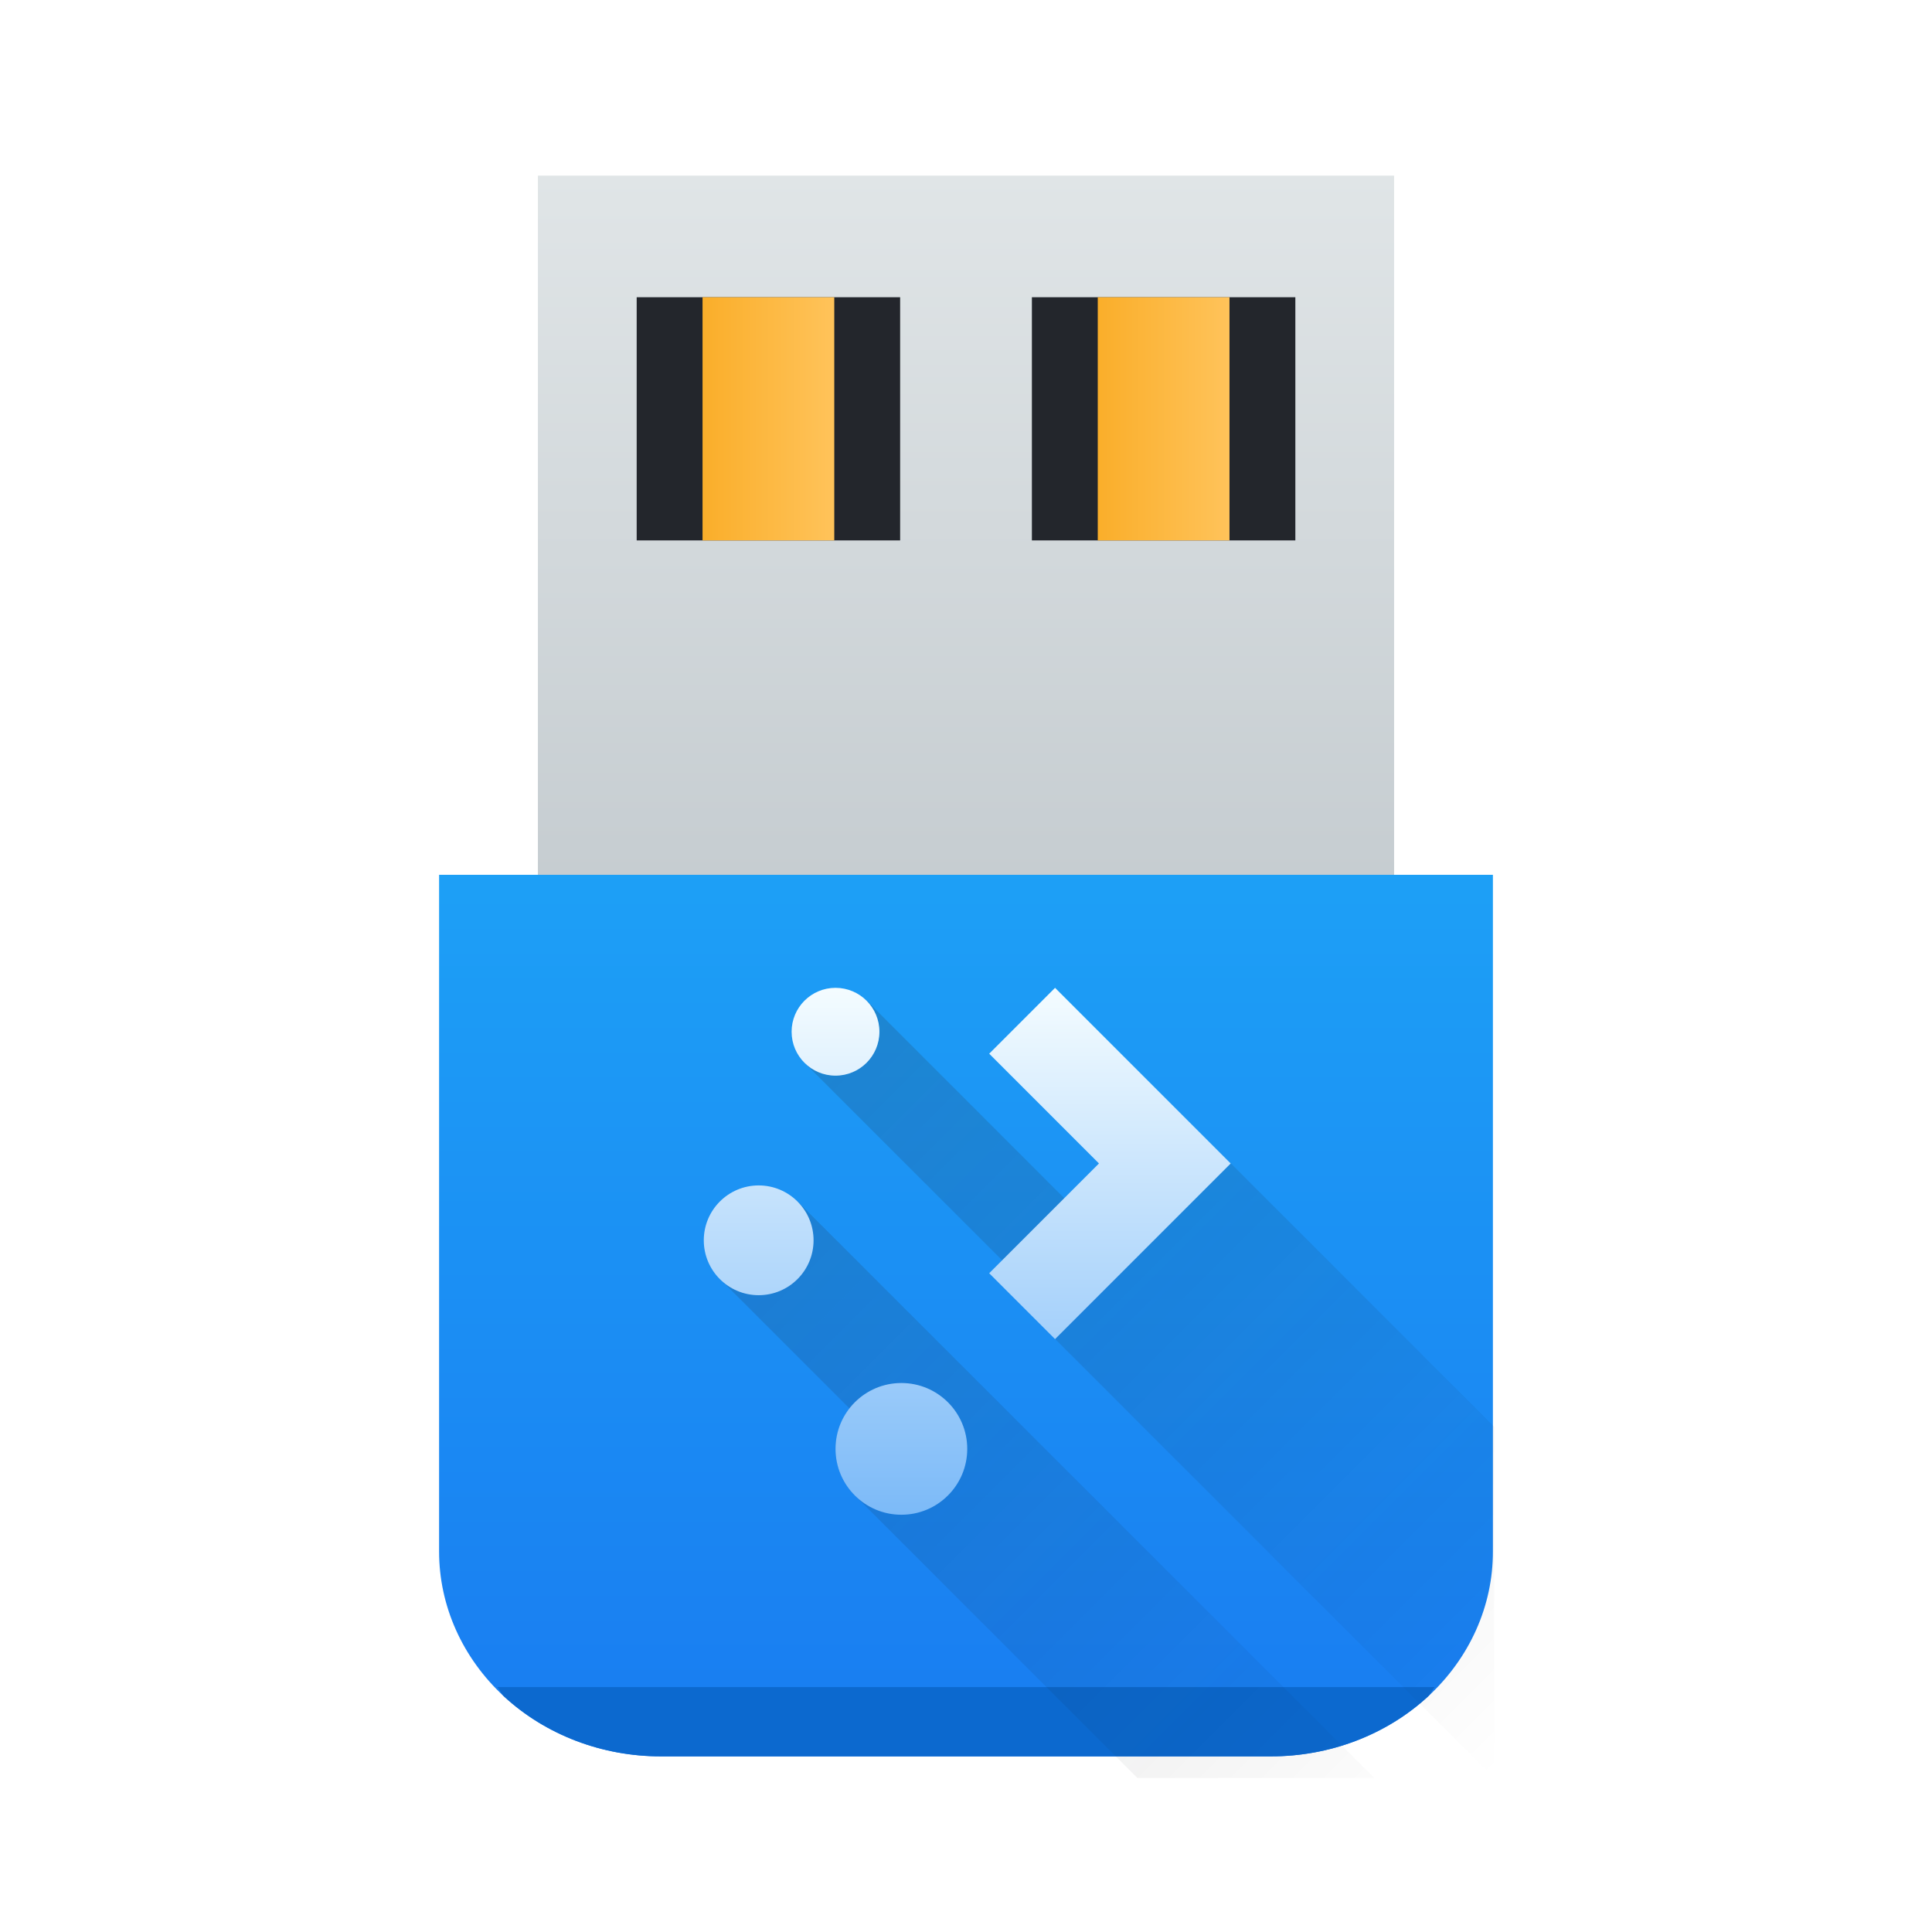
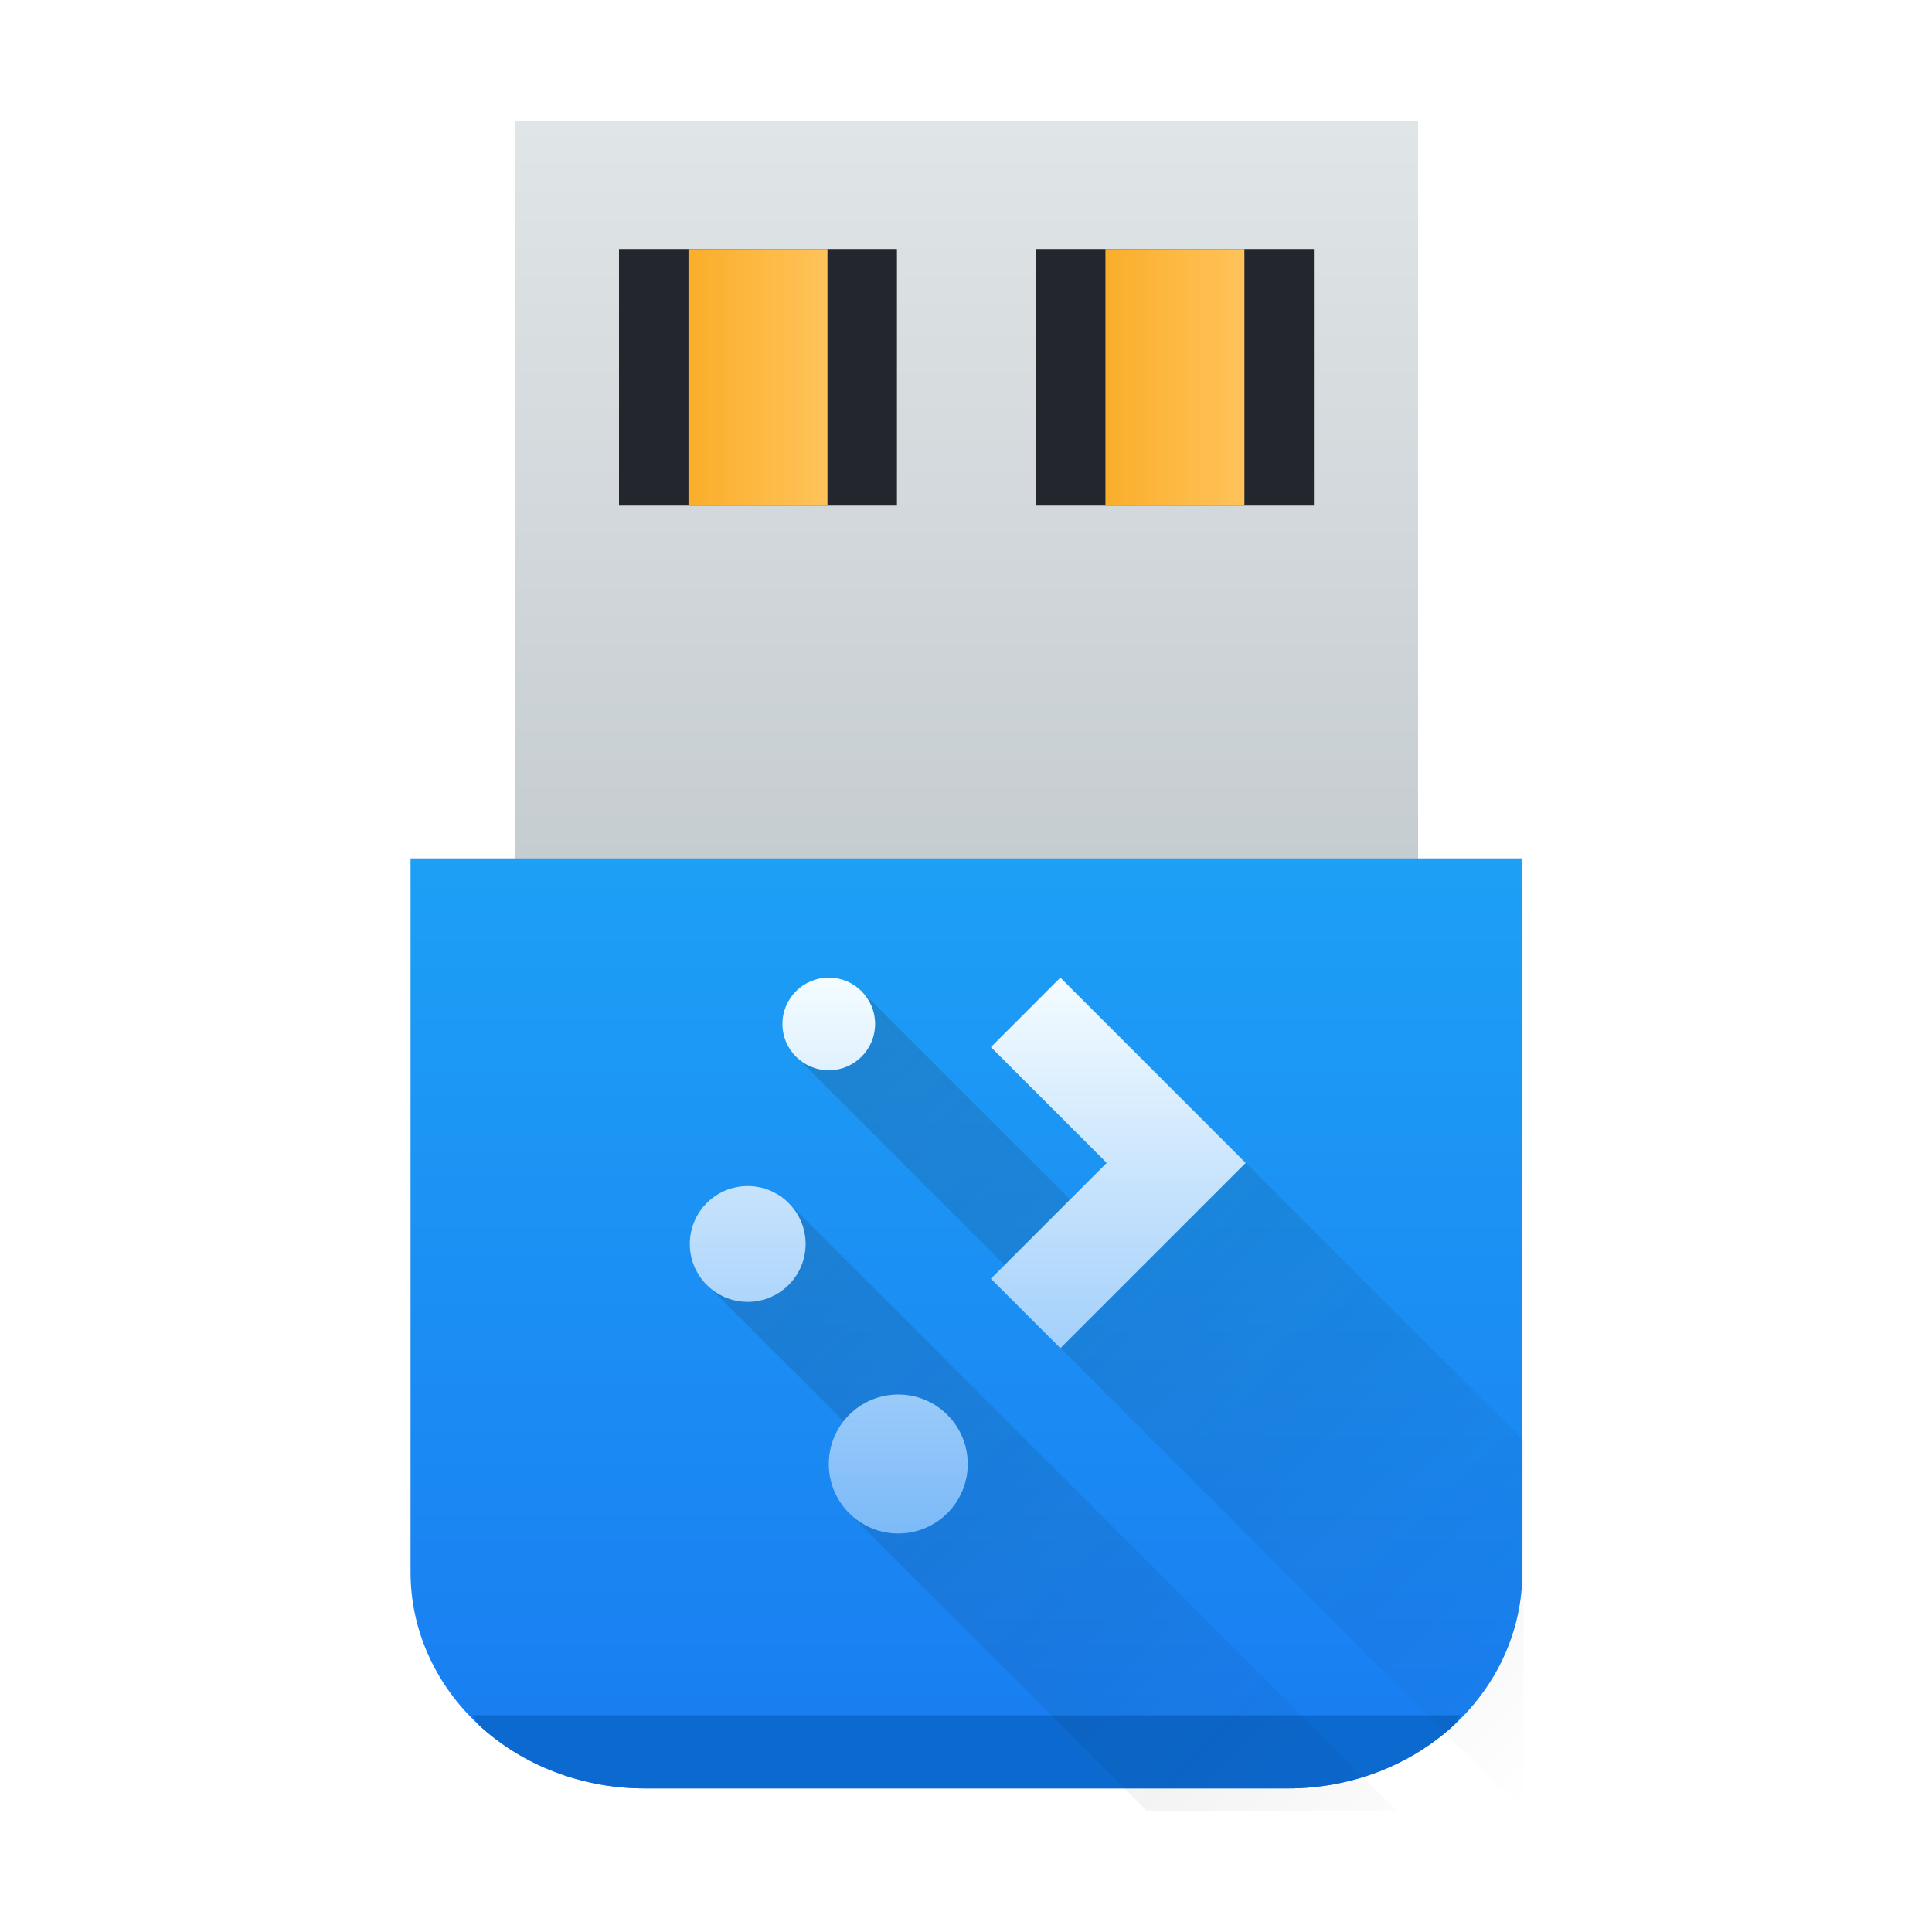
- <svg xmlns="http://www.w3.org/2000/svg" xmlns:xlink="http://www.w3.org/1999/xlink" height="22" width="22" version="1.1" id="svg49">
-   <defs id="defs53">
-     <linearGradient xlink:href="#b-6" id="f-3" y1="551.798" y2="528.798" gradientUnits="userSpaceOnUse" x2="0" gradientTransform="matrix(0.63587,0,0,1,144.251,-31)" />
-     <linearGradient id="b-6">
-       <stop stop-color="#c6cdd1" id="stop19-7" />
-       <stop offset="1" stop-color="#e0e5e7" id="stop21-5" />
+ <svg xmlns="http://www.w3.org/2000/svg" xmlns:xlink="http://www.w3.org/1999/xlink" width="32" version="1.1" height="32" id="svg35">
+   <defs id="defs5455">
+     <linearGradient id="linearGradient4303">
+       <stop style="stop-color:#c6cdd1" id="stop4305" />
+       <stop offset="1" style="stop-color:#e0e5e7" id="stop4307" />
    </linearGradient>
-     <linearGradient xlink:href="#d-5" id="g-3" gradientUnits="userSpaceOnUse" gradientTransform="matrix(0.78261,0,0,1,83.254,-8)" y1="557.798" x2="0" y2="505.798" />
-     <linearGradient id="d-5">
-       <stop stop-color="#197cf1" id="stop7-6" />
-       <stop offset="1" stop-color="#20bcfa" id="stop9-2" />
+     <linearGradient id="linearGradient4143">
+       <stop style="stop-color:#197cf1" id="stop4145" />
+       <stop offset="1" style="stop-color:#20bcfa" id="stop4147" />
    </linearGradient>
-     <linearGradient xlink:href="#c-0" id="k" x1="398.571" x2="400.571" gradientUnits="userSpaceOnUse" gradientTransform="matrix(2,0,0,2,-396.571,-537.798)" />
-     <linearGradient id="c-0">
-       <stop stop-color="#faae2a" id="stop25" />
-       <stop offset="1" stop-color="#ffc35a" id="stop27" />
+     <linearGradient id="linearGradient4143-8">
+       <stop style="stop-color:#faae2a" id="stop4145-7" />
+       <stop offset="1" style="stop-color:#ffc35a" id="stop4147-4" />
    </linearGradient>
-     <linearGradient xlink:href="#c-0" id="l" x1="398.571" gradientUnits="userSpaceOnUse" x2="400.571" gradientTransform="matrix(2,0,0,2,-384.571,-537.798)" />
-     <linearGradient id="f-36" gradientUnits="userSpaceOnUse" x1="11" x2="11" y1="22" y2="9">
-       <stop offset="0" stop-color="#7cbaf8" id="stop19-75" />
-       <stop offset="1" stop-color="#f4fcff" id="stop21-3" />
+     <linearGradient xlink:href="#linearGradient4303" id="f-3" y1="551.798" y2="528.798" gradientUnits="userSpaceOnUse" x2="0" gradientTransform="matrix(0.63587,0,0,1,144.251,-31)" />
+     <linearGradient xlink:href="#linearGradient4143" id="g-3" gradientUnits="userSpaceOnUse" gradientTransform="matrix(0.78261,0,0,1,83.254,-8)" y1="557.798" x2="0" y2="505.798" />
+     <linearGradient xlink:href="#linearGradient4143-8" id="k" x1="398.571" x2="400.571" gradientUnits="userSpaceOnUse" gradientTransform="matrix(2,0,0,2,-396.571,-537.798)" />
+     <linearGradient xlink:href="#linearGradient4143-8" id="l" x1="398.571" gradientUnits="userSpaceOnUse" x2="400.571" gradientTransform="matrix(2,0,0,2,-384.571,-537.798)" />
+     <linearGradient xlink:href="#f" id="linearGradient1397" gradientUnits="userSpaceOnUse" x1="8" y1="11" x2="17" y2="20" />
+     <linearGradient id="f" gradientUnits="userSpaceOnUse" x1="8" x2="17" y1="11" y2="20">
+       <stop offset="0" stop-color="#292c2f" id="stop19" />
+       <stop offset="1" stop-opacity="0" id="stop21" />
    </linearGradient>
-     <linearGradient id="linearGradient1387" gradientUnits="userSpaceOnUse" x1="8" x2="17" y1="11" y2="20">
-       <stop offset="0" stop-color="#292c2f" id="stop19-5" />
-       <stop offset="1" stop-opacity="0" id="stop21-6" />
+     <linearGradient xlink:href="#g" id="linearGradient1399" gradientUnits="userSpaceOnUse" x1="11" y1="17" x2="11" y2="11" />
+     <linearGradient id="g" gradientUnits="userSpaceOnUse" x1="11" x2="11" y1="17" y2="11">
+       <stop offset="0" stop-color="#7cbaf8" id="stop24" />
+       <stop offset="1" stop-color="#f4fcff" id="stop26" />
    </linearGradient>
-     <linearGradient id="linearGradient1391" gradientUnits="userSpaceOnUse" x1="11" x2="11" y1="17" y2="11">
-       <stop offset="0" stop-color="#7cbaf8" id="stop24-2" />
-       <stop offset="1" stop-color="#f4fcff" id="stop26-9" />
-     </linearGradient>
-     <linearGradient xlink:href="#f" id="linearGradient1397" gradientUnits="userSpaceOnUse" x1="8" y1="11" x2="17" y2="20" />
-     <linearGradient xlink:href="#g" id="linearGradient1399" gradientUnits="userSpaceOnUse" x1="11" y1="17" x2="11" y2="11" />
  </defs>
-   <linearGradient id="a">
-     <stop offset="0" stop-color="#faae2a" id="stop2" />
-     <stop offset="1" stop-color="#ffc35a" id="stop4" />
-   </linearGradient>
-   <linearGradient id="b" gradientTransform="matrix(.7058824 0 0 .7058834 -273.521 -365.2697)" gradientUnits="userSpaceOnUse" x2="0" y1="545.798" y2="528.798">
-     <stop offset="0" stop-color="#197cf1" id="stop7" />
-     <stop offset="1" stop-color="#20bcfa" id="stop9" />
-   </linearGradient>
-   <linearGradient id="c" gradientTransform="matrix(.7692308 0 0 .5999982 -299.055 -308.6778)" gradientUnits="userSpaceOnUse" x2="0" y1="527.798" y2="517.798">
-     <stop offset="0" stop-color="#c6cdd1" id="stop12" />
-     <stop offset="1" stop-color="#e0e5e7" id="stop14" />
-   </linearGradient>
-   <linearGradient id="d" gradientTransform="matrix(.4999974 0 0 .7500001 -191.2847 -386.8485)" gradientUnits="userSpaceOnUse" x1="398.571" x2="400.571" xlink:href="#a" />
-   <linearGradient id="e" gradientTransform="matrix(.4999973 0 0 .7500001 -186.2846 -386.8485)" gradientUnits="userSpaceOnUse" x1="398.571" x2="400.571" xlink:href="#a" />
-   <linearGradient id="f" gradientUnits="userSpaceOnUse" x1="8" x2="17" y1="11" y2="20">
-     <stop offset="0" stop-color="#292c2f" id="stop19" />
-     <stop offset="1" stop-opacity="0" id="stop21" />
-   </linearGradient>
-   <linearGradient id="g" gradientUnits="userSpaceOnUse" x1="11" x2="11" y1="17" y2="11">
-     <stop offset="0" stop-color="#7cbaf8" id="stop24" />
-     <stop offset="1" stop-color="#f4fcff" id="stop26" />
-   </linearGradient>
-   <g id="g2788">
-     <g id="g893" transform="matrix(0.3749997,0,0,0.3461538,-0.9999944,-0.076924)">
-       <g transform="translate(-376.571,-491.798)" id="g54">
-         <rect width="26" x="395.571" y="497.798" rx="0" height="24" id="rect36" style="fill:url(#f-3)" />
-         <path d="m 392.571,520.798 v 22.256 a 6.748,6.748 0 0 0 1.971,4.773 6.73,6.73 0 0 0 4.774,1.971 h 18.511 a 6.748,6.748 0 0 0 4.774,-1.97 6.73,6.73 0 0 0 1.97,-4.774 v -22.256 h -25.255 z" id="path38" style="fill:url(#g-3)" />
-         <path d="m 394.335,547.519 c 0.083,0.092 0.12,0.22 0.207,0.308 a 6.73,6.73 0 0 0 4.774,1.971 h 18.511 a 6.748,6.748 0 0 0 4.774,-1.97 c 0.087,-0.088 0.124,-0.217 0.207,-0.31 z" id="path46" style="fill:#0c69cf" />
-         <path d="m 398.571,501.798 h 8 v 8 h -8 z m 12.001,0 h 8 v 8 h -8 z" id="path48" style="fill:#23262c" />
-         <path d="m 400.571,501.798 h 4 v 8 h -4 z" id="path50" style="fill:url(#k)" />
-         <path d="m 412.572,501.798 h 4 v 8 h -4 z" id="path52" style="fill:url(#l)" />
+   <g id="layer1" transform="translate(-384.5714,-515.798)">
+     <g id="g2788" transform="matrix(1.534532,0,0,1.534532,383.6988,514.7289)">
+       <g id="g893" transform="matrix(0.3749997,0,0,0.3461538,-0.9999944,-0.076924)">
+         <g transform="translate(-376.571,-491.798)" id="g54">
+           <rect width="26" x="395.571" y="497.798" rx="0" height="24" id="rect36" style="fill:url(#f-3)" />
+           <path d="m 392.571,520.798 v 22.256 a 6.748,6.748 0 0 0 1.971,4.773 6.73,6.73 0 0 0 4.774,1.971 h 18.511 a 6.748,6.748 0 0 0 4.774,-1.97 6.73,6.73 0 0 0 1.97,-4.774 v -22.256 h -25.255 z" id="path38" style="fill:url(#g-3)" />
+           <path d="m 394.335,547.519 c 0.083,0.092 0.12,0.22 0.207,0.308 a 6.73,6.73 0 0 0 4.774,1.971 h 18.511 a 6.748,6.748 0 0 0 4.774,-1.97 c 0.087,-0.088 0.124,-0.217 0.207,-0.31 z" id="path46" style="fill:#0c69cf" />
+           <path d="m 398.571,501.798 h 8 v 8 h -8 z m 12.001,0 h 8 v 8 h -8 z" id="path48" style="fill:#23262c" />
+           <path d="m 400.571,501.798 h 4 v 8 h -4 z" id="path50" style="fill:url(#k)" />
+           <path d="m 412.572,501.798 h 4 v 8 h -4 z" id="path52" style="fill:url(#l)" />
+         </g>
      </g>
    </g>
-   </g>
-   <g stroke-width="0.5" id="g47-1" transform="translate(0.014165,0.2466082)">
-     <path d="M 9.854,11.146 9.146,11.854 12,14.707 V 15 l 5,5 v -4 l -3,-3 -1.293,1 z m -0.787,2.287 -0.883,0.883 1.477,1.477 C 9.559,15.924 9.5,16.083 9.5,16.25 c 0,0.199 0.078,0.391 0.219,0.531 L 12.938,20 h 0.221 2.477 z" fill="url(#f)" opacity="0.2" id="path43-2" style="fill:url(#linearGradient1397)" />
-     <path d="m 9.5,11.002 a 0.5,0.5 0 0 0 -0.5,0.5 0.5,0.5 0 0 0 0.5,0.5 0.5,0.5 0 0 0 0.5,-0.5 0.5,0.5 0 0 0 -0.5,-0.5 z m 2.5,0 -0.75,0.75 1.25,1.25 -1.25,1.25 0.75,0.75 2,-2 z m -3.375,2.25 a 0.625,0.625 0 0 0 -0.625,0.625 0.625,0.625 0 0 0 0.625,0.625 0.625,0.625 0 0 0 0.625,-0.625 0.625,0.625 0 0 0 -0.625,-0.625 z m 1.625,2.25 a 0.75,0.75 0 0 0 -0.75,0.75 0.75,0.75 0 0 0 0.75,0.75 0.75,0.75 0 0 0 0.75,-0.75 0.75,0.75 0 0 0 -0.75,-0.75 z" fill="url(#g)" id="path45-7" style="fill:url(#linearGradient1399)" />
+     <g stroke-width="0.5" id="g47-1" transform="matrix(1.534532,0,0,1.534532,383.7205,515.1074)">
+       <path d="M 9.854,11.146 9.146,11.854 12,14.707 V 15 l 5,5 v -4 l -3,-3 -1.293,1 z m -0.787,2.287 -0.883,0.883 1.477,1.477 C 9.559,15.924 9.5,16.083 9.5,16.25 c 0,0.199 0.078,0.391 0.219,0.531 L 12.938,20 h 0.221 2.477 z" fill="url(#f)" opacity="0.2" id="path43-2" style="fill:url(#linearGradient1397)" />
+       <path d="m 9.5,11.002 a 0.5,0.5 0 0 0 -0.5,0.5 0.5,0.5 0 0 0 0.5,0.5 0.5,0.5 0 0 0 0.5,-0.5 0.5,0.5 0 0 0 -0.5,-0.5 z m 2.5,0 -0.75,0.75 1.25,1.25 -1.25,1.25 0.75,0.75 2,-2 z m -3.375,2.25 a 0.625,0.625 0 0 0 -0.625,0.625 0.625,0.625 0 0 0 0.625,0.625 0.625,0.625 0 0 0 0.625,-0.625 0.625,0.625 0 0 0 -0.625,-0.625 z m 1.625,2.25 a 0.75,0.75 0 0 0 -0.75,0.75 0.75,0.75 0 0 0 0.75,0.75 0.75,0.75 0 0 0 0.75,-0.75 0.75,0.75 0 0 0 -0.75,-0.75 z" fill="url(#g)" id="path45-7" style="fill:url(#linearGradient1399)" />
+     </g>
  </g>
</svg>
